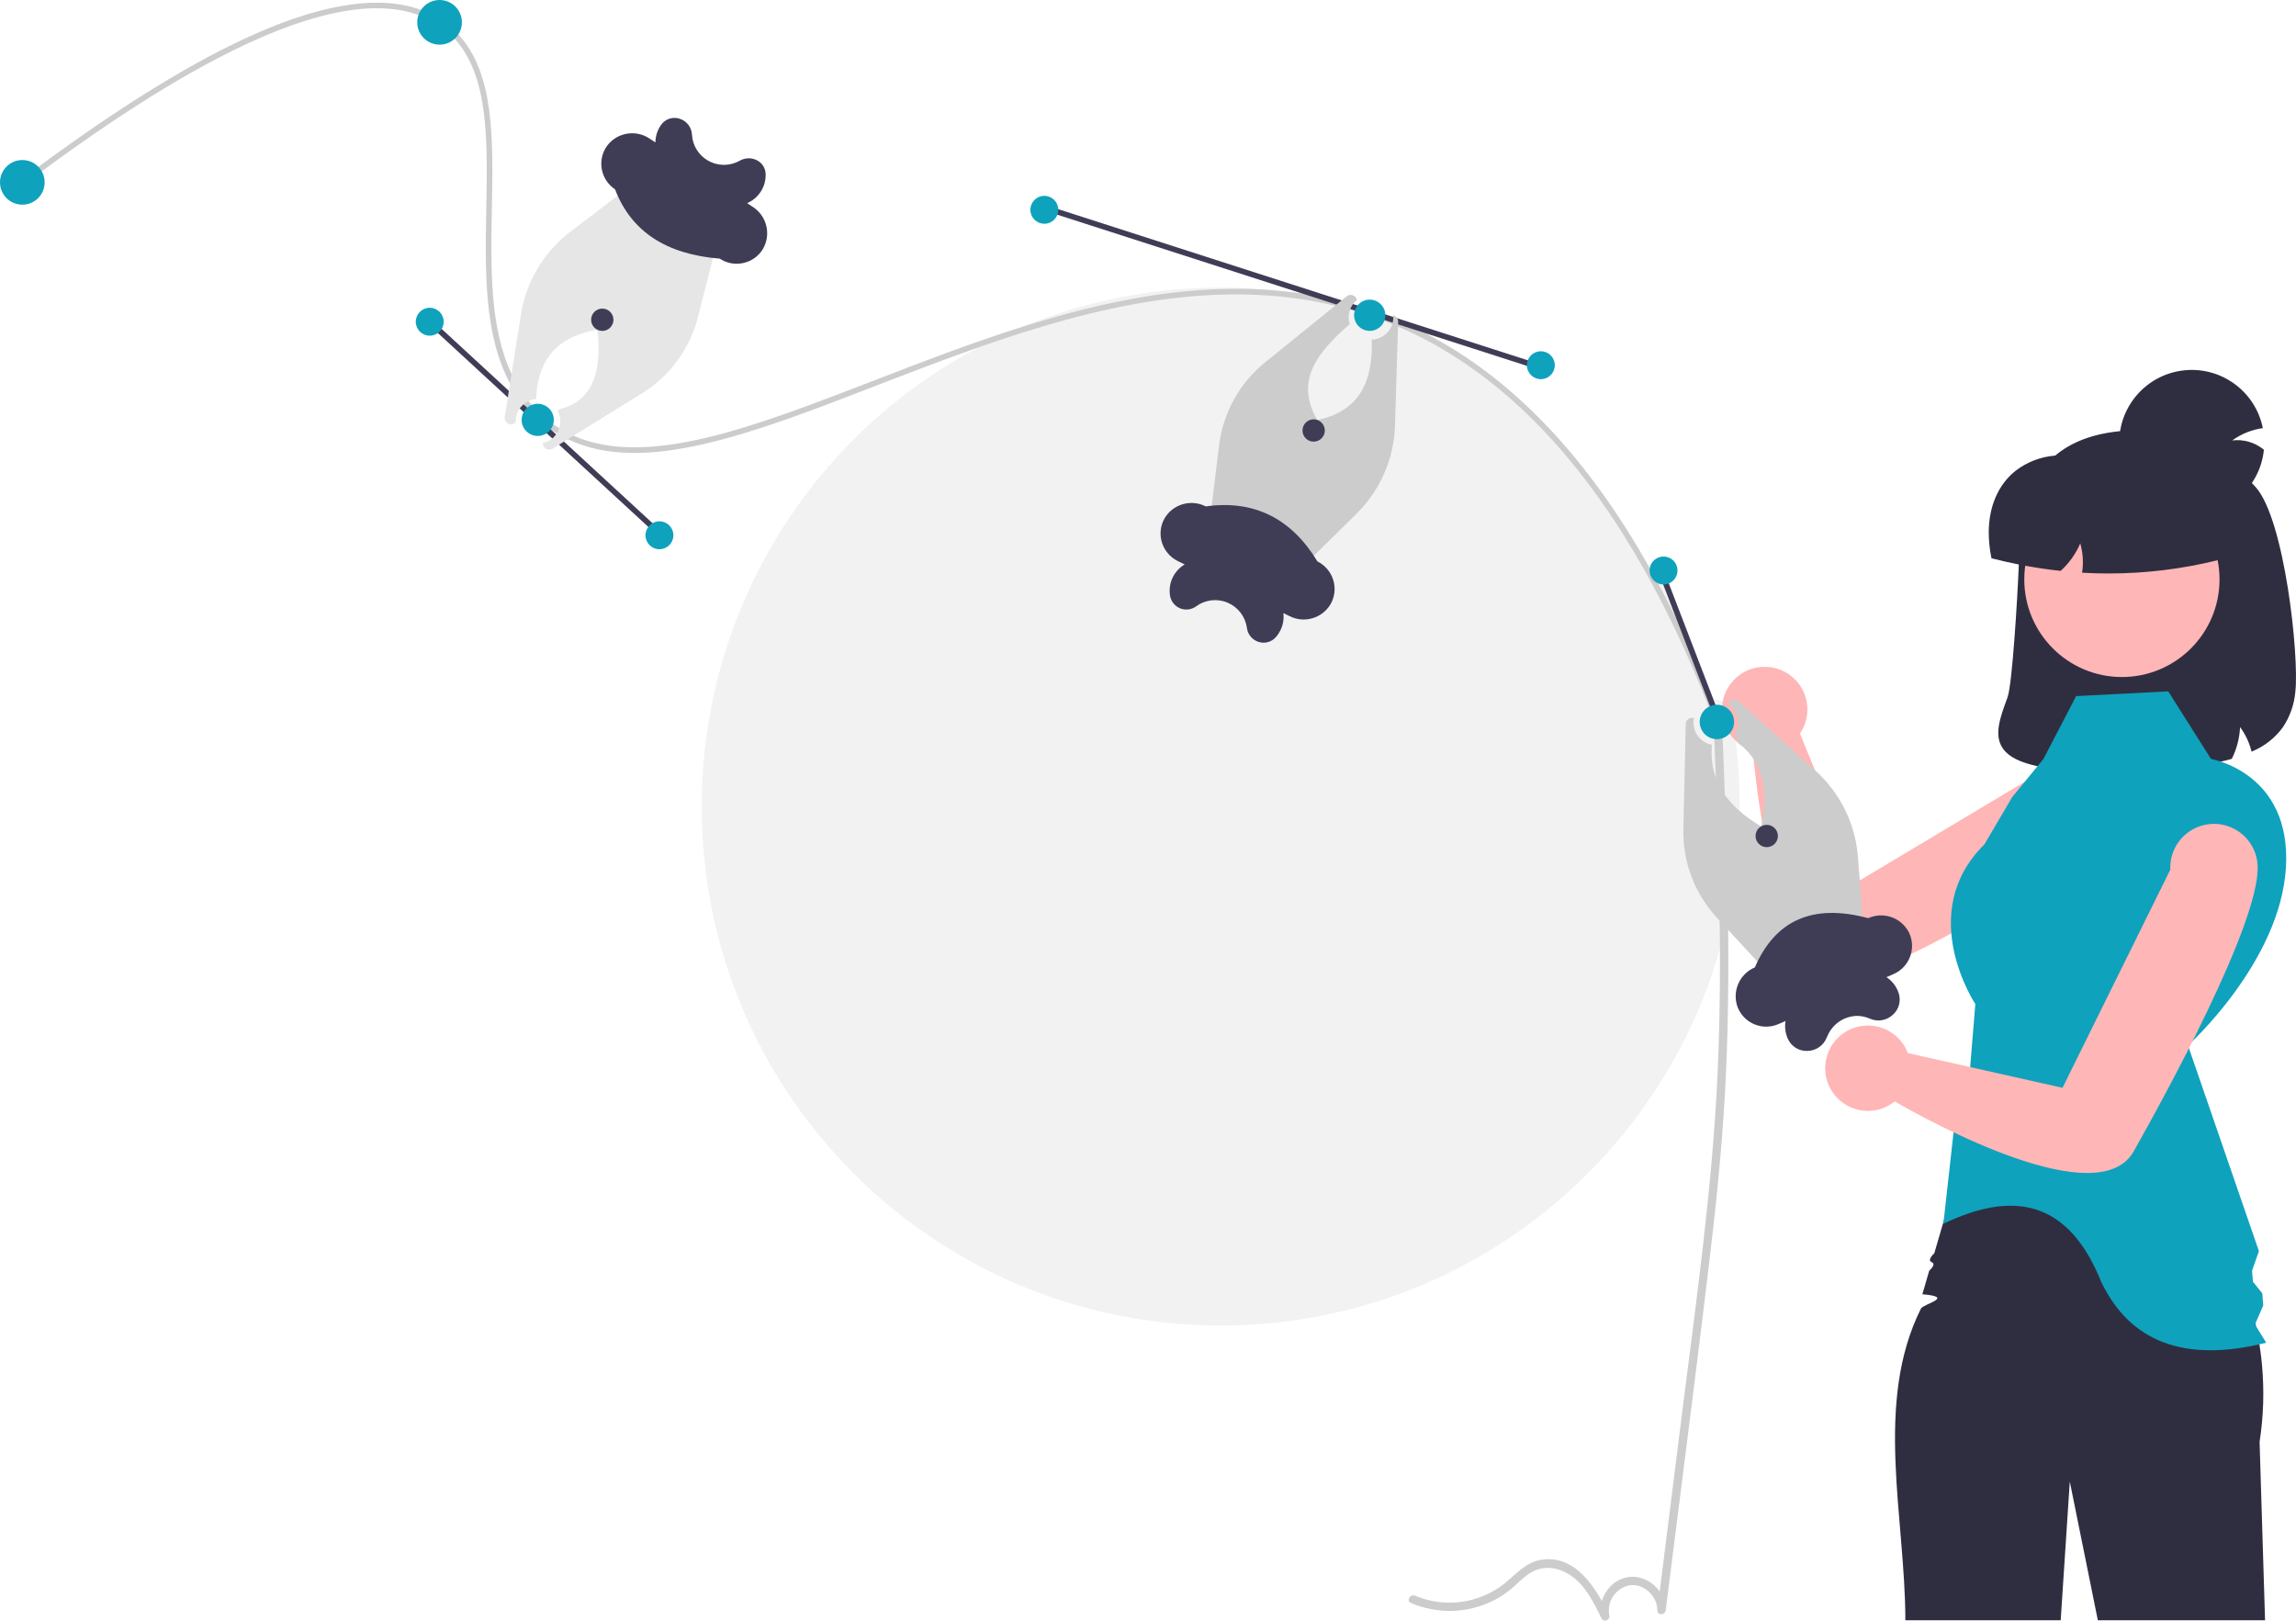
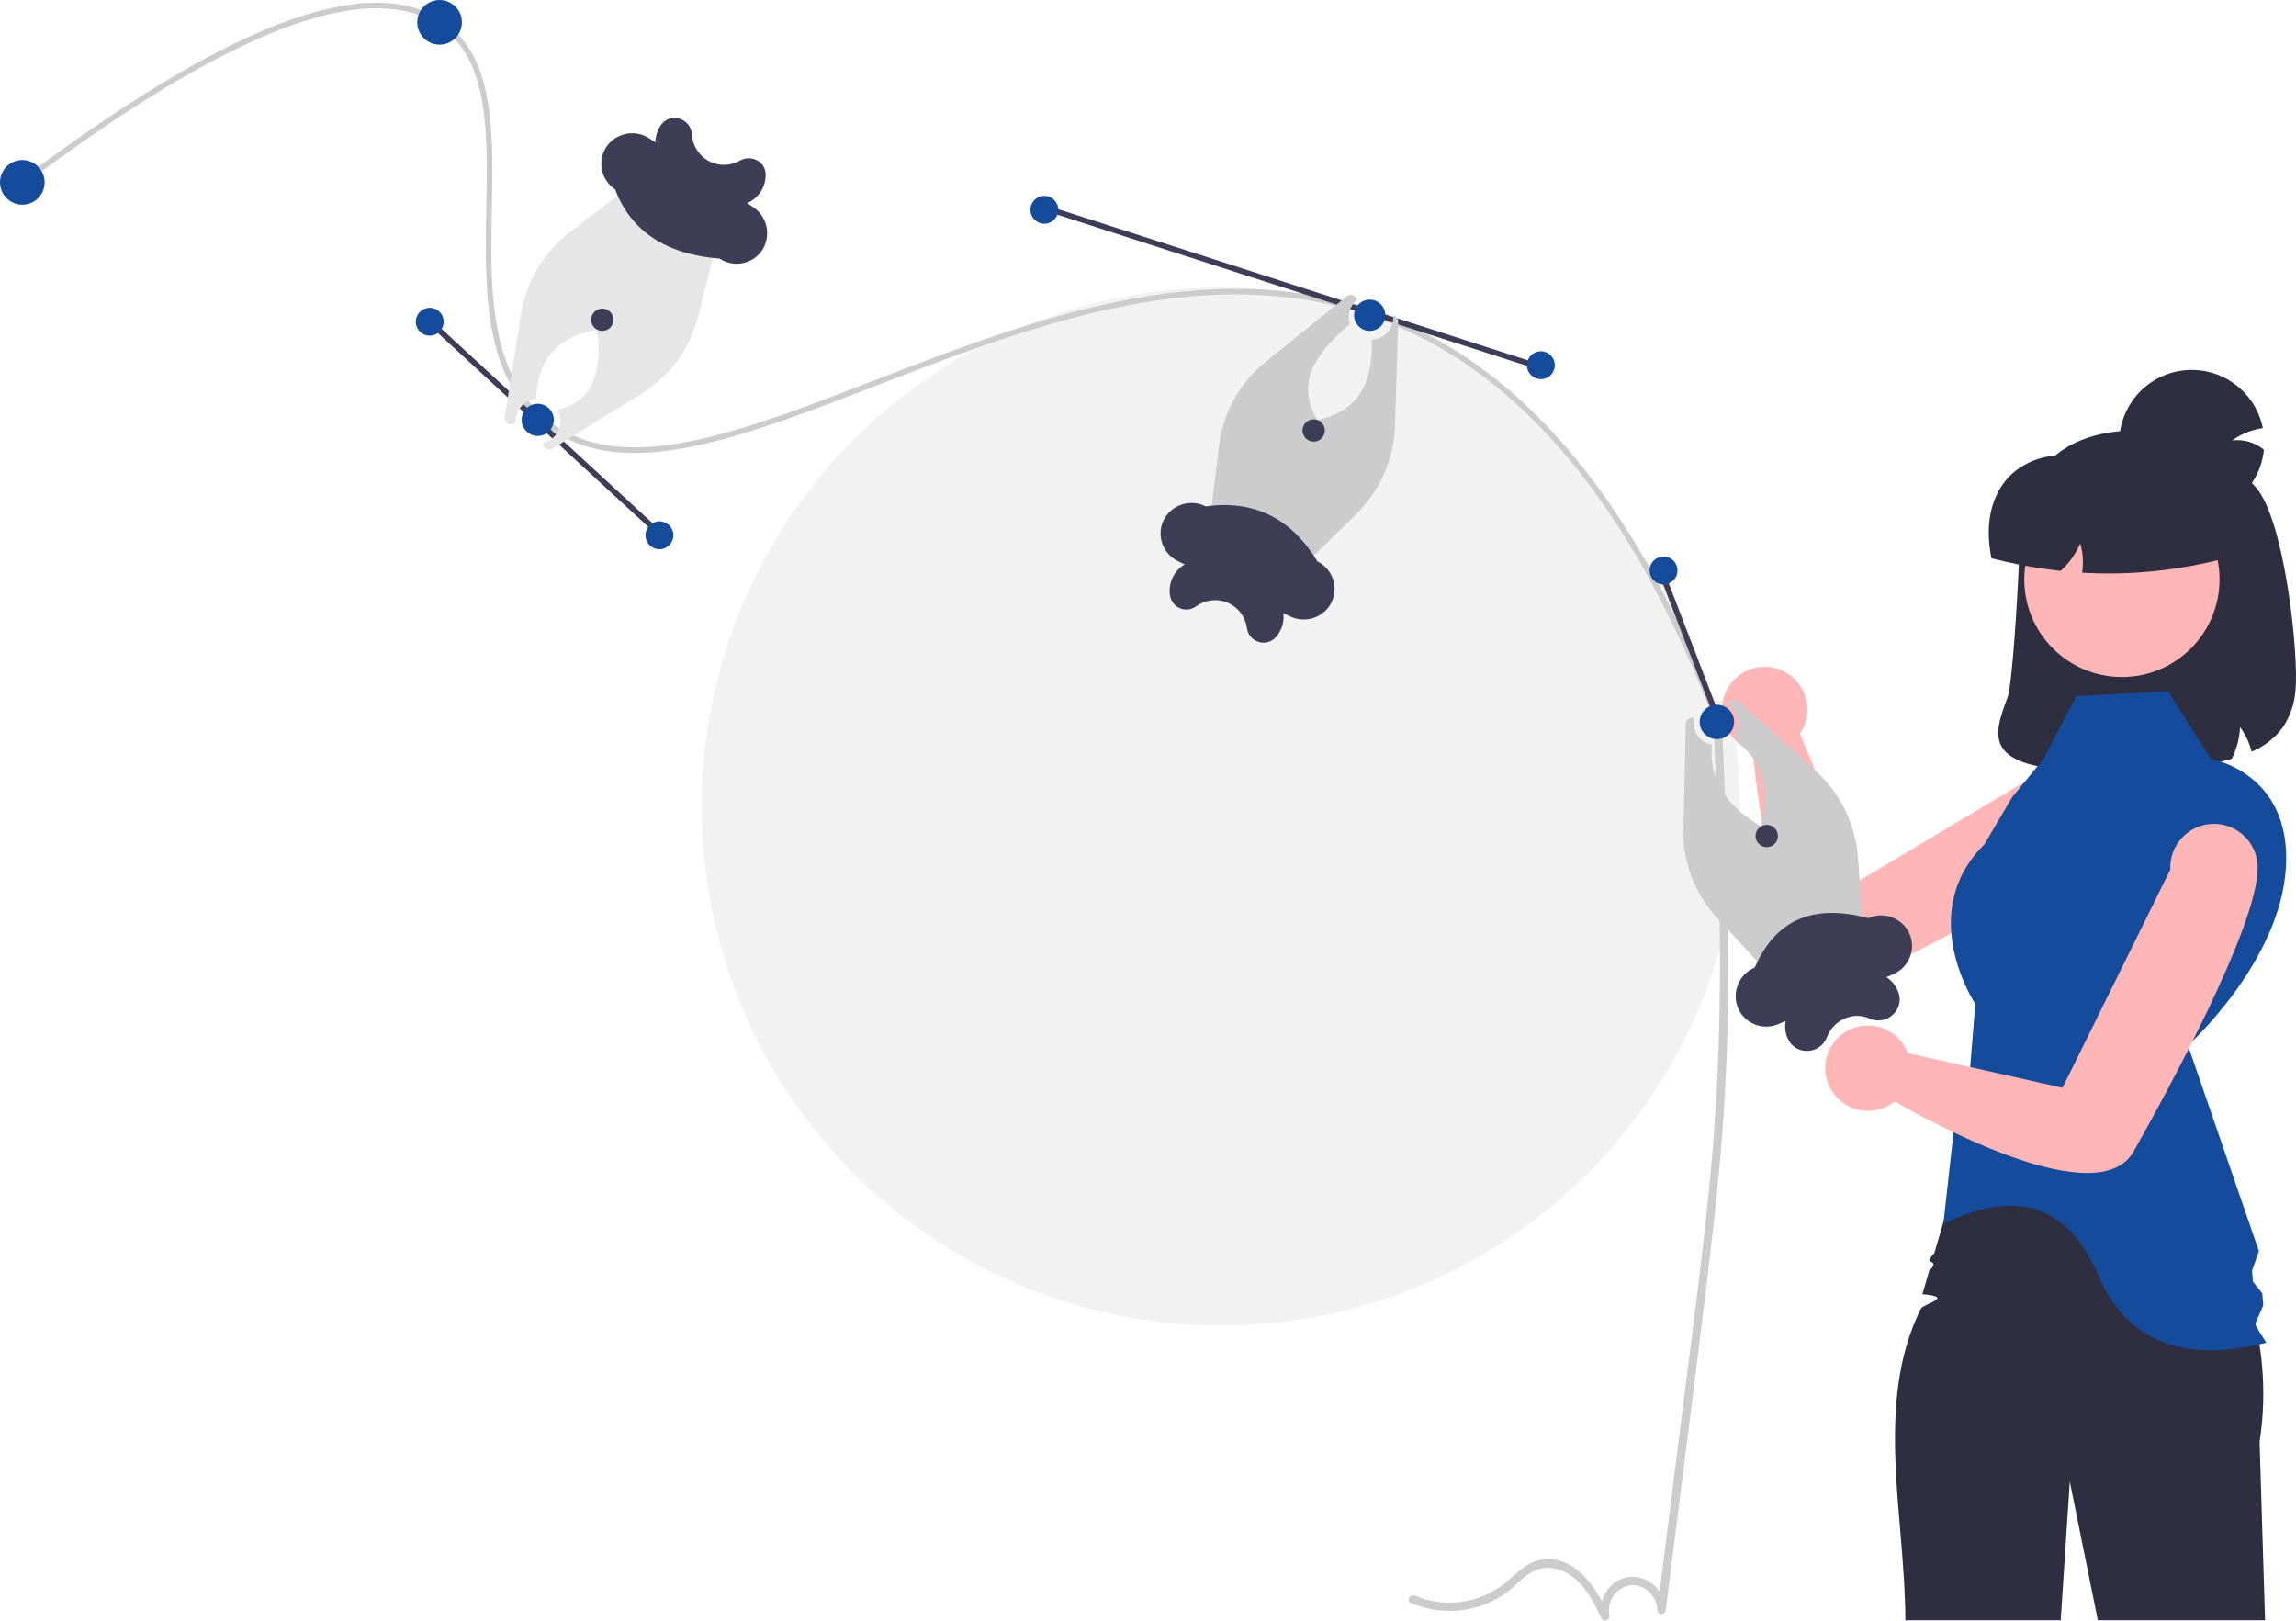
<svg xmlns="http://www.w3.org/2000/svg" data-name="Layer 1" width="822.842" height="580.81" viewBox="0 0 822.842 580.81">
  <path d="M812.055,448.637a186.535,186.535,0,0,1-5.05,43.22c-19.49,81.88-93.11,142.78-180.95,142.78-102.72,0-186-83.28-186-186A185.977,185.977,0,0,1,539.365,284.037c.01,0,.02-.01.03-.01q7.56-4.006,15.54-7.3a187.031,187.031,0,0,1,93.06-12.81c2.71.32,5.41.7,8.08,1.13q6.525,1.065,12.88,2.57,1.605.36,3.18.78c.21.05.41.11.62.16s.41.1.61.16h.01c.4.1.8.2,1.2.31.98.27,1.96.54,2.94.83q4.545,1.291,8.99,2.83c.47.16.93.32,1.4.48.24.09.47.17.71.26.25.08.49.17.74.26a184.001,184.001,0,0,1,19.5,8.35l-9.75-3.14c31.19,15.99,58.19,44.22,80.72,84.33a5.006,5.006,0,0,1,9.17-1.84,4.745,4.745,0,0,1,.35.67,5,5,0,0,1-2.6,6.58.498.498,0,0,1-.11.04l16.02,41.65a7.742,7.742,0,0,1,3.34.63,14.713,14.713,0,0,1,1.37-3.99c.32,1.38.62,2.77.91,4.17.1.52.21,1.03.3,1.55v.01q.825,4.125,1.44,8.33c.04.23.07.45.11.68v.01c.16,1.1.31,2.21.45,3.32q1.11,8.805,1.39,17.86C812.025,444.807,812.055,446.717,812.055,448.637Z" transform="translate(-188.5791 -159.5948)" fill="#f2f2f2" />
  <path d="M802.769,419.308c1.622,41.519,3.247,83.105,1.373,124.645-1.86,41.252-7.729,82.209-12.871,123.143l-8.737,69.559h3c.009-6.879-6.55-12.933-13.471-11.869-6.617,1.018-11.09,8.089-9.631,14.504l2.742-1.156c-4.559-9.196-11.579-21.084-23.677-19.643-5.686.677-9.349,4.965-13.498,8.423a31.786,31.786,0,0,1-32.268,4.542c-1.753-.762-3.282,1.822-1.514,2.59a35.124,35.124,0,0,0,29.502-.801,32.89,32.89,0,0,0,6.401-4.21c2.078-1.732,3.946-3.735,6.166-5.293,4.828-3.39,10.497-2.736,15.246.489,5.329,3.619,8.278,9.82,11.052,15.416.782,1.577,3.105.442,2.742-1.156a9.216,9.216,0,0,1,7.117-10.746c5.163-.875,10.099,3.844,10.092,8.909-.003,1.986,2.766,1.859,3,0,5.184-41.273,10.559-82.527,15.506-123.829,2.439-20.363,4.576-40.771,5.718-61.253,1.157-20.743,1.385-41.528,1.125-62.299-.293-23.333-1.203-46.652-2.114-69.967-.075-1.924-3.076-1.934-3,0Z" transform="translate(-188.5791 -159.5948)" fill="#ccc" />
  <path d="M942.955,458.867a549.218,549.218,0,0,1-55.05,35.2c-5.2,2.86-10.3,5.49-15.1,7.72-7.44,3.46-14.17,5.97-19.43,6.9l-.01.01c-.77.14-1.52.24-2.23.31-6.53.63-11.88-3.29-16.24-9.73-6.08-8.96-10.25-22.8-13.06-36.08-.561-2.62-1.061-5.21-1.51-7.74-2.1-11.69-3.15-22.03-3.58-26.91a15.159,15.159,0,0,1-5.42-2.85v-.01a9.05,9.05,0,0,1-.75-.65,14.623,14.623,0,0,1-1.51-1.64,15.116,15.116,0,0,1-3.35-9.53,15.238,15.238,0,0,1,1.65-6.9v-.01a15.293,15.293,0,1,1,26.28,15.52l5.39,13.16.01.01,15.979,38.98v.01l.17.41,59.03-35.29L922.465,434.827l1.59-.95A15.671,15.671,0,0,1,945.445,436.007h.01a15.717,15.717,0,0,1-2.5,22.86Z" transform="translate(-188.5791 -159.5948)" fill="#ffb6b6" />
  <path d="M805.935,420.327l-1.87.7q-1.935-5.19-3.94-10.21C772.385,341.327,735.265,296.267,689.595,276.627c-.69-.3-1.38-.59-2.08-.87-.93-.39-1.87-.77-2.81-1.12-1.52-.6-3.06-1.16-4.6-1.69q-3.089-1.065-6.19-1.97c-.5-.15-1.01-.3-1.51-.43-1.79-.51-3.57-.98-5.36-1.39-42.73-10.23-86.49.43-127.65,14.87-.01,0-.02.01-.03.01-12.57,4.41-24.91,9.18-36.89,13.81-44.3,17.12-83.25,32.17-110.4,19.16-1.04-.49-2.06-1.03-3.06-1.61-1.08-.63-2.15-1.31-3.19-2.03-.13-.09-.26-.18-.38-.28-1.12-.8-2.22-1.66-3.29-2.58a45.649,45.649,0,0,1-4.47-4.42c-.27-.3-.54-.6-.8-.91-.05-.07-.11-.14-.16-.2a47.987,47.987,0,0,1-5.36-7.98c-9.38-17.4-8.94-40.4-8.51-62.8.46-24.24.91-47.29-11.35-60.7a30.456,30.456,0,0,0-5.94-5.06,33.041,33.041,0,0,0-6.99-3.48c-26.37-9.56-71.71,9.25-135.04,56.05-2.1,1.55-4.21,3.13-6.35,4.74l-1.21-1.6c2.14-1.61,4.26-3.2,6.36-4.75,29.95-22.12,56.12-38.16,77.9-47.75,24.9-10.97,44.77-13.81,59.23-8.49a35.115,35.115,0,0,1,7.2,3.6,33.53,33.53,0,0,1,6.16,5.18c12.96,13.92,12.5,37.5,12.03,62.29-.4,21.07-.82,42.68,7.05,59.37a47.314,47.314,0,0,0,6.62,10.41c.16.19.33.38.49.57a45.248,45.248,0,0,0,4.45,4.42c.93.81,1.89,1.56,2.87,2.27a39.833,39.833,0,0,0,3.55,2.31,41.251,41.251,0,0,0,4.24,2.16c26.39,11.64,64.44-3.07,107.63-19.76,17.12-6.62,34.94-13.5,53.18-19.25,30.31-9.56,61.78-15.99,93.06-12.81,2.5.24,5.01.56,7.51.95,4.51.68,9.01,1.57,13.5,2.7,1.05.26,2.09.54,3.13.83.41.1.81.22,1.22.34.4.11.81.22,1.21.34,2.06.61,4.13,1.27,6.19,1.98,1.75.61,3.5,1.25,5.23,1.92.63.25,1.27.5,1.91.77.57.23,1.15.47,1.72.71,3.2,1.36,6.37,2.83,9.49,4.44,31.19,15.99,58.19,44.22,80.72,84.33,1,1.78,2,3.59,2.98,5.43q3.465,6.435,6.77,13.26,6.555,13.47,12.51,28.44,1.364,3.39,2.68,6.87C805.155,418.257,805.545,419.287,805.935,420.327Z" transform="translate(-188.5791 -159.5948)" fill="#ccc" />
-   <circle cx="8.002" cy="65.351" r="8" fill="#0ea2bd" />
-   <circle cx="157.535" cy="8.002" r="8" fill="#0ea2bd" />
+   <circle cx="8.002" cy="65.351" r="8" fill="#144B9A" />
+   <circle cx="157.535" cy="8.002" r="8" fill="#144B9A" />
  <rect x="383.404" y="256.559" width="2" height="113.719" transform="matrix(0.67755, -0.73548, 0.73548, 0.67755, -295.1392, 224.1903)" fill="#3f3d56" />
-   <circle cx="154.006" cy="115.299" r="5" fill="#0ea2bd" />
+   <circle cx="154.006" cy="115.299" r="5" fill="#144B9A" />
  <path d="M425.005,218.257,411.525,228.517l-18.45,14.05a46.373,46.373,0,0,0-17.8,29.79l-3.37,21.24-.54,3.4-.42,2.66-.37,2.38L369.465,309.007a2.294,2.294,0,0,0,3.931,1.947,7.971,7.971,0,0,1,7.344-8.335c.525-15.642,9.013-22.634,21.875-24.873l.13-.15-.09.18c2.057,17.201-3.125,26.098-13.92,28.56l-.27.554c.087.167.176.333.252.509a7.987,7.987,0,0,1-5.603,10.995,2.294,2.294,0,0,0,.07.622,2.317,2.317,0,0,0,3.44,1.36l2.31-1.43,1.77-1.09,1.37-.85,2.05-1.27,24.47-15.13a45.248,45.248,0,0,0,20.13-27.44l5.8-22.81,4.18-16.42Z" transform="translate(-188.5791 -159.5948)" fill="#e6e6e6" />
-   <circle cx="236.329" cy="191.83" r="5" fill="#0ea2bd" />
+   <circle cx="236.329" cy="191.83" r="5" fill="#144B9A" />
  <path d="M856.175,490.027l-1.15-15.39v-.01l-.58-7.73a46.39,46.39,0,0,0-15.28-31.15l-.12-.1-.01-.01-27.44-24.73a2.261,2.261,0,0,0-2.76-.25,2.186,2.186,0,0,0-.561.48,2.211,2.211,0,0,0-.416.764,7.981,7.981,0,0,1,2.584,10.65l.882,3.136v.01c9.155,6.836,11.387,17.131,8.41,30.03l.06.2-.1-.17c-11.761-6.995-18.794-16.207-17.6-29.279a7.985,7.985,0,0,1-6.42-9.532,2.19,2.19,0,0,0-.651-.099,2.06,2.06,0,0,0-.6.08,2.255,2.255,0,0,0-1.71,2.17l-.84,37.58a45.218,45.218,0,0,0,12.03,31.83l3.1,3.35,12.87,13.94L831.365,518.247l22-9.55.01-.01,4.06-1.76Z" transform="translate(-188.5791 -159.5948)" fill="#ccc" />
-   <circle cx="192.713" cy="150.47" r="5.763" fill="#0ea2bd" />
+   <circle cx="192.713" cy="150.47" r="5.763" fill="#144B9A" />
  <circle cx="215.849" cy="114.593" r="4" fill="#3f3d56" />
  <polygon points="616.666 257.452 616.186 257.632 614.796 258.172 612.056 251.052 601.016 222.362 600.996 222.322 596.056 209.462 596.046 209.462 594.466 205.342 596.336 204.622 598.056 209.082 614.076 250.732 616.666 257.452" fill="#3f3d56" />
-   <path d="M786.745,368.637a.498.498,0,0,1-.11.04,5.035,5.035,0,0,1-2,.38h-.01a5.129,5.129,0,0,1-1.82-.4,5.005,5.005,0,0,1-2.63-2.61,4.942,4.942,0,0,1-.35-2.82,5.006,5.006,0,0,1,9.17-1.84,4.745,4.745,0,0,1,.35.67A5,5,0,0,1,786.745,368.637Z" transform="translate(-188.5791 -159.5948)" fill="#0ea2bd" />
-   <path d="M809.506,420.848a.287.287,0,0,1-.039.085v.008a5.806,5.806,0,0,1-.817,1.295,6.138,6.138,0,0,1-2.305,1.743,6.2,6.2,0,0,1-3.161.478v-.008a6.154,6.154,0,0,1-4.95-3.67,6.067,6.067,0,0,1-.409-3.593,6.141,6.141,0,0,1,3.601-4.518c.108-.046.224-.093.331-.131.131-.046.262-.093.393-.131a6.421,6.421,0,0,1,1.118-.224,4.287,4.287,0,0,1,.439-.023,5.97,5.97,0,0,1,2.575.486,6.241,6.241,0,0,1,1.403.817v.008a5.173,5.173,0,0,1,.586.509v.008a6.275,6.275,0,0,1,1.272,1.881A6.12,6.12,0,0,1,809.506,420.848Z" transform="translate(-188.5791 -159.5948)" fill="#0ea2bd" />
+   <path d="M786.745,368.637a.498.498,0,0,1-.11.04,5.035,5.035,0,0,1-2,.38h-.01a5.129,5.129,0,0,1-1.82-.4,5.005,5.005,0,0,1-2.63-2.61,4.942,4.942,0,0,1-.35-2.82,5.006,5.006,0,0,1,9.17-1.84,4.745,4.745,0,0,1,.35.67A5,5,0,0,1,786.745,368.637Z" transform="translate(-188.5791 -159.5948)" fill="#144B9A" />
+   <path d="M809.506,420.848a.287.287,0,0,1-.039.085v.008a5.806,5.806,0,0,1-.817,1.295,6.138,6.138,0,0,1-2.305,1.743,6.2,6.2,0,0,1-3.161.478v-.008a6.154,6.154,0,0,1-4.95-3.67,6.067,6.067,0,0,1-.409-3.593,6.141,6.141,0,0,1,3.601-4.518c.108-.046.224-.093.331-.131.131-.046.262-.093.393-.131a6.421,6.421,0,0,1,1.118-.224,4.287,4.287,0,0,1,.439-.023,5.97,5.97,0,0,1,2.575.486,6.241,6.241,0,0,1,1.403.817v.008a5.173,5.173,0,0,1,.586.509v.008a6.275,6.275,0,0,1,1.272,1.881A6.12,6.12,0,0,1,809.506,420.848Z" transform="translate(-188.5791 -159.5948)" fill="#144B9A" />
  <circle cx="633.161" cy="299.6" r="4" fill="#3f3d56" />
  <polygon points="552.916 130.852 552.306 132.752 547.216 131.112 520.276 122.442 510.526 119.302 501.036 116.252 499.086 115.622 496.336 114.732 485.396 111.212 483.906 110.742 478.976 109.152 467.496 105.452 466.926 105.272 378.945 76.952 373.566 75.222 374.176 73.322 379.266 74.962 480.826 107.652 484.896 108.962 486.036 109.322 488.936 110.262 497.846 113.122 499.326 113.602 500.746 114.062 547.536 129.122 552.916 130.852" fill="#3f3d56" />
  <path d="M689.615,274.457a2.188,2.188,0,0,0-.26-.77l-.03-.03a2.23,2.23,0,0,0-1.27-1.01.599.599,0,0,0-.18-.04h-.002a7.981,7.981,0,0,1-7.684,8.705l-.004.006c.534,14.78-4.298,25.598-19.46,28.79l-.12.17.06-.19c-8.308-14.153.343-24.53,11.627-34.32a8,8,0,0,1,2.604-8.672l-0-.008a2.286,2.286,0,0,0-.94-1.38,2.252,2.252,0,0,0-2.76.09l-1.79,1.45-.4.32-.05.05-1.4,1.13-.51.41-25.07,20.3a45.231,45.231,0,0,0-16.5,29.75L622.605,342.577l-2.07,16.82,25.49,12.56,12.08-11.89,16.52-16.27a46.377,46.377,0,0,0,13.9-31.8l1.07-35.37.02-.78.03-.94A3.187,3.187,0,0,0,689.615,274.457Z" transform="translate(-188.5791 -159.5948)" fill="#ccc" />
-   <circle cx="374.27" cy="75.188" r="5" fill="#0ea2bd" />
-   <circle cx="552.211" cy="130.884" r="5" fill="#0ea2bd" />
+   <circle cx="374.27" cy="75.188" r="5" fill="#144B9A" />
+   <circle cx="552.211" cy="130.884" r="5" fill="#144B9A" />
  <circle cx="470.787" cy="154.274" r="4" fill="#3f3d56" />
  <path d="M996.965,334.157c-.45-.5-.9-.98-1.36-1.46C984.295,320.807,969.515,313.757,955.715,313.757q-3.84,0-7.35.35-14.535,1.425-23.25,8.76-12.87,10.83-12.9,34.39c0,.87-.05,2.49-.13,4.64-.51,12.53-2.37,43.06-4.04,47.58-2.71,7.36-5.06,13.72-1.56,18.53,2.04,2.81,6.05,4.85,12.31,6.17,1.15.25,2.37.47,3.67.65a139.91,139.91,0,0,0,20.27,1.2c.89,0,1.78,0,2.71-.02h.01c3.21-.02,6.64-.11,10.28-.25,8.51-.33,19.18-1,28.76-3.21h.01c1.25-.28,2.48-.6,3.68-.94l.22-.06.1-.2a28.291,28.291,0,0,0,2.87-11.17,24.5,24.5,0,0,1,3.98,8.24l.15.57.54-.25a25.871,25.871,0,0,0,10.62-8.44,27.051,27.051,0,0,0,4.54-12.99C1012.575,394.687,1007.385,345.777,996.965,334.157Z" transform="translate(-188.5791 -159.5948)" fill="#2f2e41" />
  <path d="M1000.333,740.254h-59.93l-10.05-49.69-3.26,49.69h-55.67c-.029-36.827-11.285-77.843,5.572-111.671.877-1.76,12.481-4.14.518-5.159l.69-2.35,1.09-3.76.69-2.36s2.696-2.254.879-3.019.926-3.179.926-3.179l9.715-33.363.91-3.14h69.37a101.545,101.545,0,0,1,11.01,12.16c1.13,1.44,2.31,3,3.52,4.68.84,1.19,1.71,2.44,2.58,3.75a125.997,125.997,0,0,1,17.1,37.6v.01q.915,3.435,1.62,7.03v.01c.42,2.13.79,4.29,1.08,6.5.22,1.61.41,3.24.55,4.89a112.103,112.103,0,0,1-.87,27.42Z" transform="translate(-188.5791 -159.5948)" fill="#2f2e41" />
-   <path d="M932.614,409.065l33.016-1.701,15.335,24.231s28.853,4.824,26.853,38.824-35.106,63.835-35.106,63.835l25.415,73.706L995.67,614.983l.315,3.943,3.353,4.176.345,4.319-2.971,6.833,4.04,6.543c-29.084,7.26-48.709-.128-59.125-21.781-11.938-29.795-32.044-32.636-56.583-20.845l3.668-32.917,4.531-6.076-2.531-7.924,3.805-7.622,1.984-24.211s-21.704-32.607,3.212-57.167l10-17,11.189-13.651Z" transform="translate(-188.5791 -159.5948)" fill="#0ea2bd" />
+   <path d="M932.614,409.065l33.016-1.701,15.335,24.231s28.853,4.824,26.853,38.824-35.106,63.835-35.106,63.835l25.415,73.706L995.67,614.983l.315,3.943,3.353,4.176.345,4.319-2.971,6.833,4.04,6.543c-29.084,7.26-48.709-.128-59.125-21.781-11.938-29.795-32.044-32.636-56.583-20.845l3.668-32.917,4.531-6.076-2.531-7.924,3.805-7.622,1.984-24.211s-21.704-32.607,3.212-57.167l10-17,11.189-13.651Z" transform="translate(-188.5791 -159.5948)" fill="#144B9A" />
  <circle cx="760.449" cy="207.644" r="34.984" fill="#ffb6b6" />
  <path d="M972.015,323.757h-34.25a40.207,40.207,0,0,0-12.65-.89,26.552,26.552,0,0,0-14.3,5.53c-6.13,4.92-9.51,12.76-9.51,22.08a45.714,45.714,0,0,0,.92,8.87l.06.31.3.08q4.739,1.215,9.5,2.16c.76.15,1.53.3,2.3.44,4.16.77,8.32,1.38,12.45,1.82l.229.03.17-.15a28.326,28.326,0,0,0,6.87-9.71,24.425,24.425,0,0,1,.73,9.97l-.07.54.54.03q4.515.255,9.04.25a163.34,163.34,0,0,0,38.99-4.75c.84-.2,1.67-.41,2.5-.63l.38-.1V337.957A14.216,14.216,0,0,0,972.015,323.757Z" transform="translate(-188.5791 -159.5948)" fill="#2f2e41" />
  <path d="M999.915,320.791a25.99,25.99,0,1,1-.38-7.77,24.673,24.673,0,0,0-10.99,4.42,14.92,14.92,0,0,1,11.19,3.19C999.795,320.681,999.855,320.731,999.915,320.791Z" transform="translate(-188.5791 -159.5948)" fill="#2f2e41" />
  <path d="M452.577,254.117a10.913,10.913,0,0,1-6.045-1.831c-19.193-1.529-31.763-9.744-37.527-24.833a11.042,11.042,0,0,1-4.774-7.332,10.914,10.914,0,0,1,2.095-8.509,11.212,11.212,0,0,1,15.121-2.308l2.024,1.34a10.862,10.862,0,0,1,1.821-5.99l.144-.212a5.835,5.835,0,0,1,6.523-2.358,6.291,6.291,0,0,1,4.607,5.774,12.042,12.042,0,0,0,.188,1.523,11.493,11.493,0,0,0,16.971,7.789,6.429,6.429,0,0,1,6.274-.057,5.646,5.646,0,0,1,2.969,4.815,10.974,10.974,0,0,1-6.619,10.472l2.034,1.347a11.234,11.234,0,0,1,3.505,15.264,10.923,10.923,0,0,1-6.992,4.859A11.084,11.084,0,0,1,452.577,254.117Z" transform="translate(-188.5791 -159.5948)" fill="#3f3d56" />
  <path d="M641.437,389.918a5.936,5.936,0,0,1-1.74-.263,6.05,6.05,0,0,1-4.257-5.058l-.019-.135a11.498,11.498,0,0,0-18.212-7.54,5.926,5.926,0,0,1-9.301-3.774,10.977,10.977,0,0,1,5.235-11.267l-2.5-1.232a11.038,11.038,0,0,1-5.662-6.668,10.915,10.915,0,0,1,1.002-8.707,11.209,11.209,0,0,1,14.708-4.199c17.385-2.414,30.666,4.311,40.042,19.732a11.039,11.039,0,0,1,5.663,6.668,10.915,10.915,0,0,1-1.003,8.706,11.21,11.21,0,0,1-14.707,4.2l-2.178-1.073a10.852,10.852,0,0,1-1.049,6.172,10.982,10.982,0,0,1-1.633,2.437A5.848,5.848,0,0,1,641.437,389.918Z" transform="translate(-188.5791 -159.5948)" fill="#3f3d56" />
  <path d="M836.094,536.223a7.334,7.334,0,0,1-6.787-4.355l-.067-.151a10.855,10.855,0,0,1-.753-6.217l-2.557,1.111a11.001,11.001,0,0,1-14.553-5.896,11.236,11.236,0,0,1,6.104-14.422c7.163-16.539,20.293-23.108,40.623-17.652a11.217,11.217,0,0,1,14.489,4.9h0a10.913,10.913,0,0,1,.584,8.743,11.044,11.044,0,0,1-5.976,6.391l-2.556,1.11a10.858,10.858,0,0,1,4.03,4.791q.184.423.33.853a7.304,7.304,0,0,1-2.052,7.826,7.579,7.579,0,0,1-8.282,1.39,11.379,11.379,0,0,0-4.564-.974h-.057A11.725,11.725,0,0,0,843.88,530.068a11.869,11.869,0,0,0-.604,1.294,7.589,7.589,0,0,1-6.982,4.859C836.227,536.222,836.16,536.223,836.094,536.223Z" transform="translate(-188.5791 -159.5948)" fill="#3f3d56" />
  <path d="M986.385,455.473A15.666,15.666,0,0,0,966.377,471.25l-38.638,78.185-55.437-12.448a15.297,15.297,0,1,0-4.7,17.334c13.188,7.594,72.962,40.353,85.647,17.895,10.663-18.877,45.048-81.415,44.437-102.149A15.668,15.668,0,0,0,986.385,455.473Z" transform="translate(-188.5791 -159.5948)" fill="#ffb6b6" />
-   <circle cx="490.881" cy="112.98" r="5.595" fill="#0ea2bd" />
+   <circle cx="490.881" cy="112.98" r="5.595" fill="#144B9A" />
</svg>
